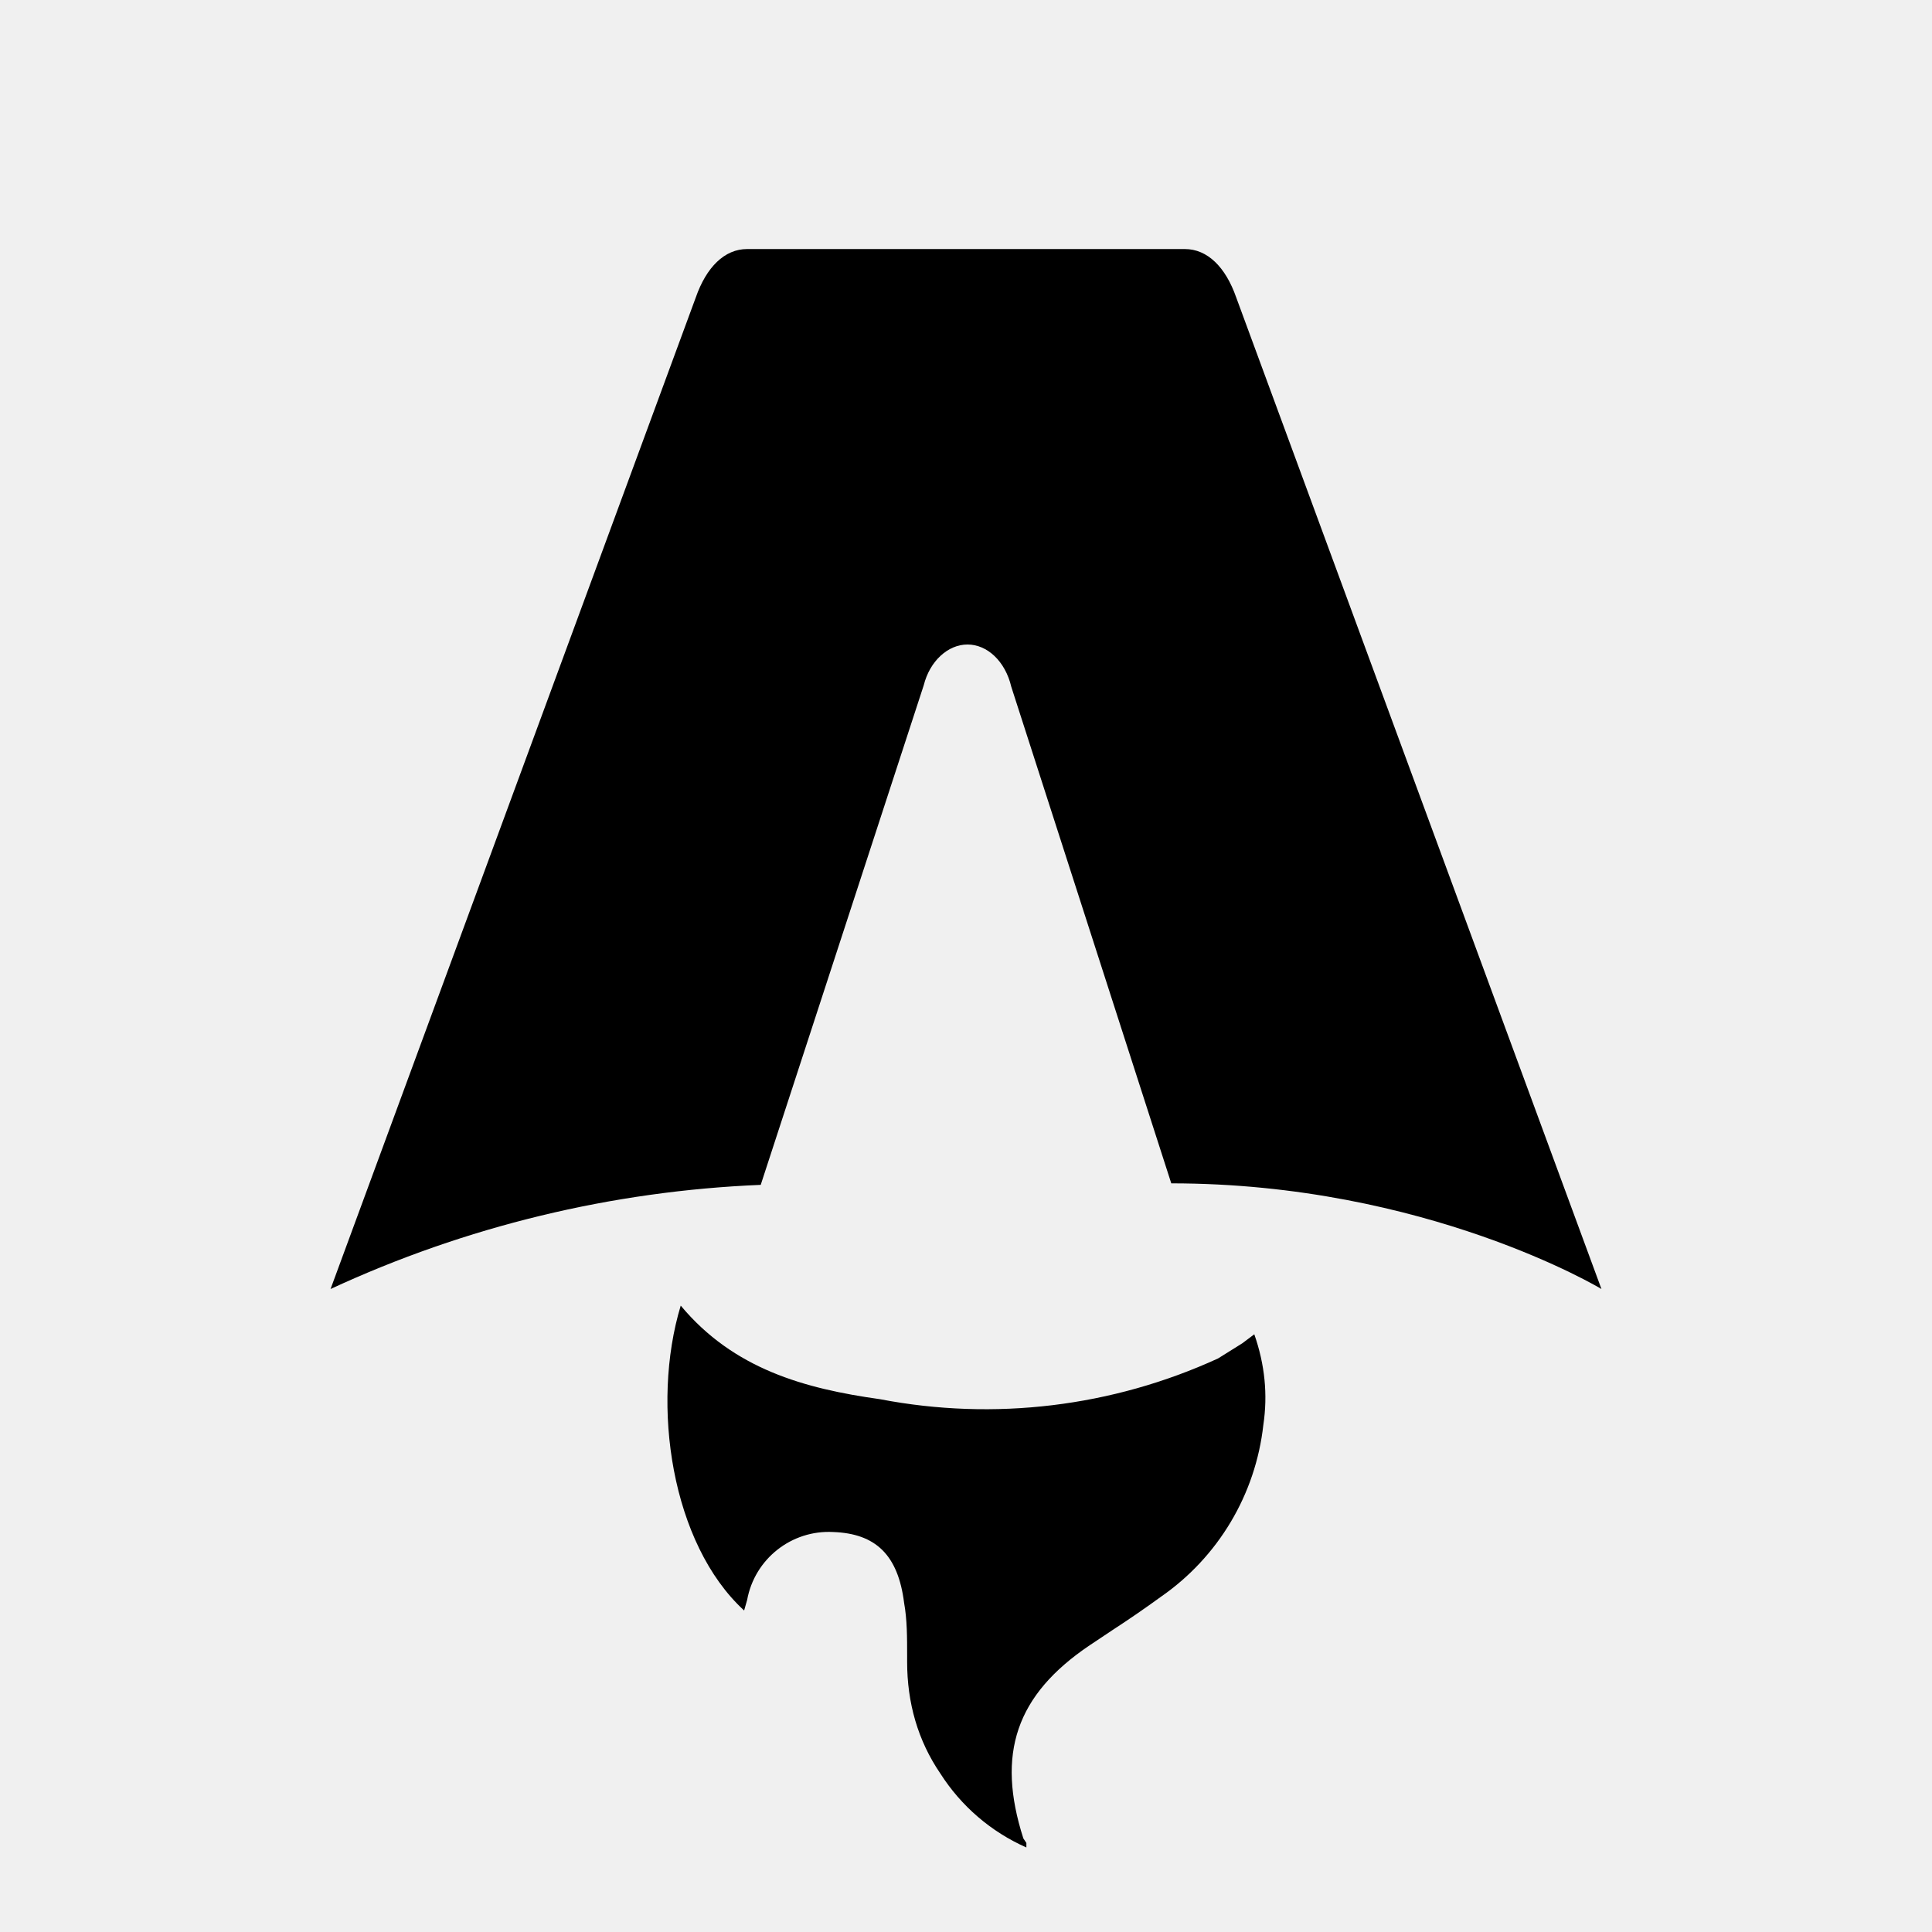
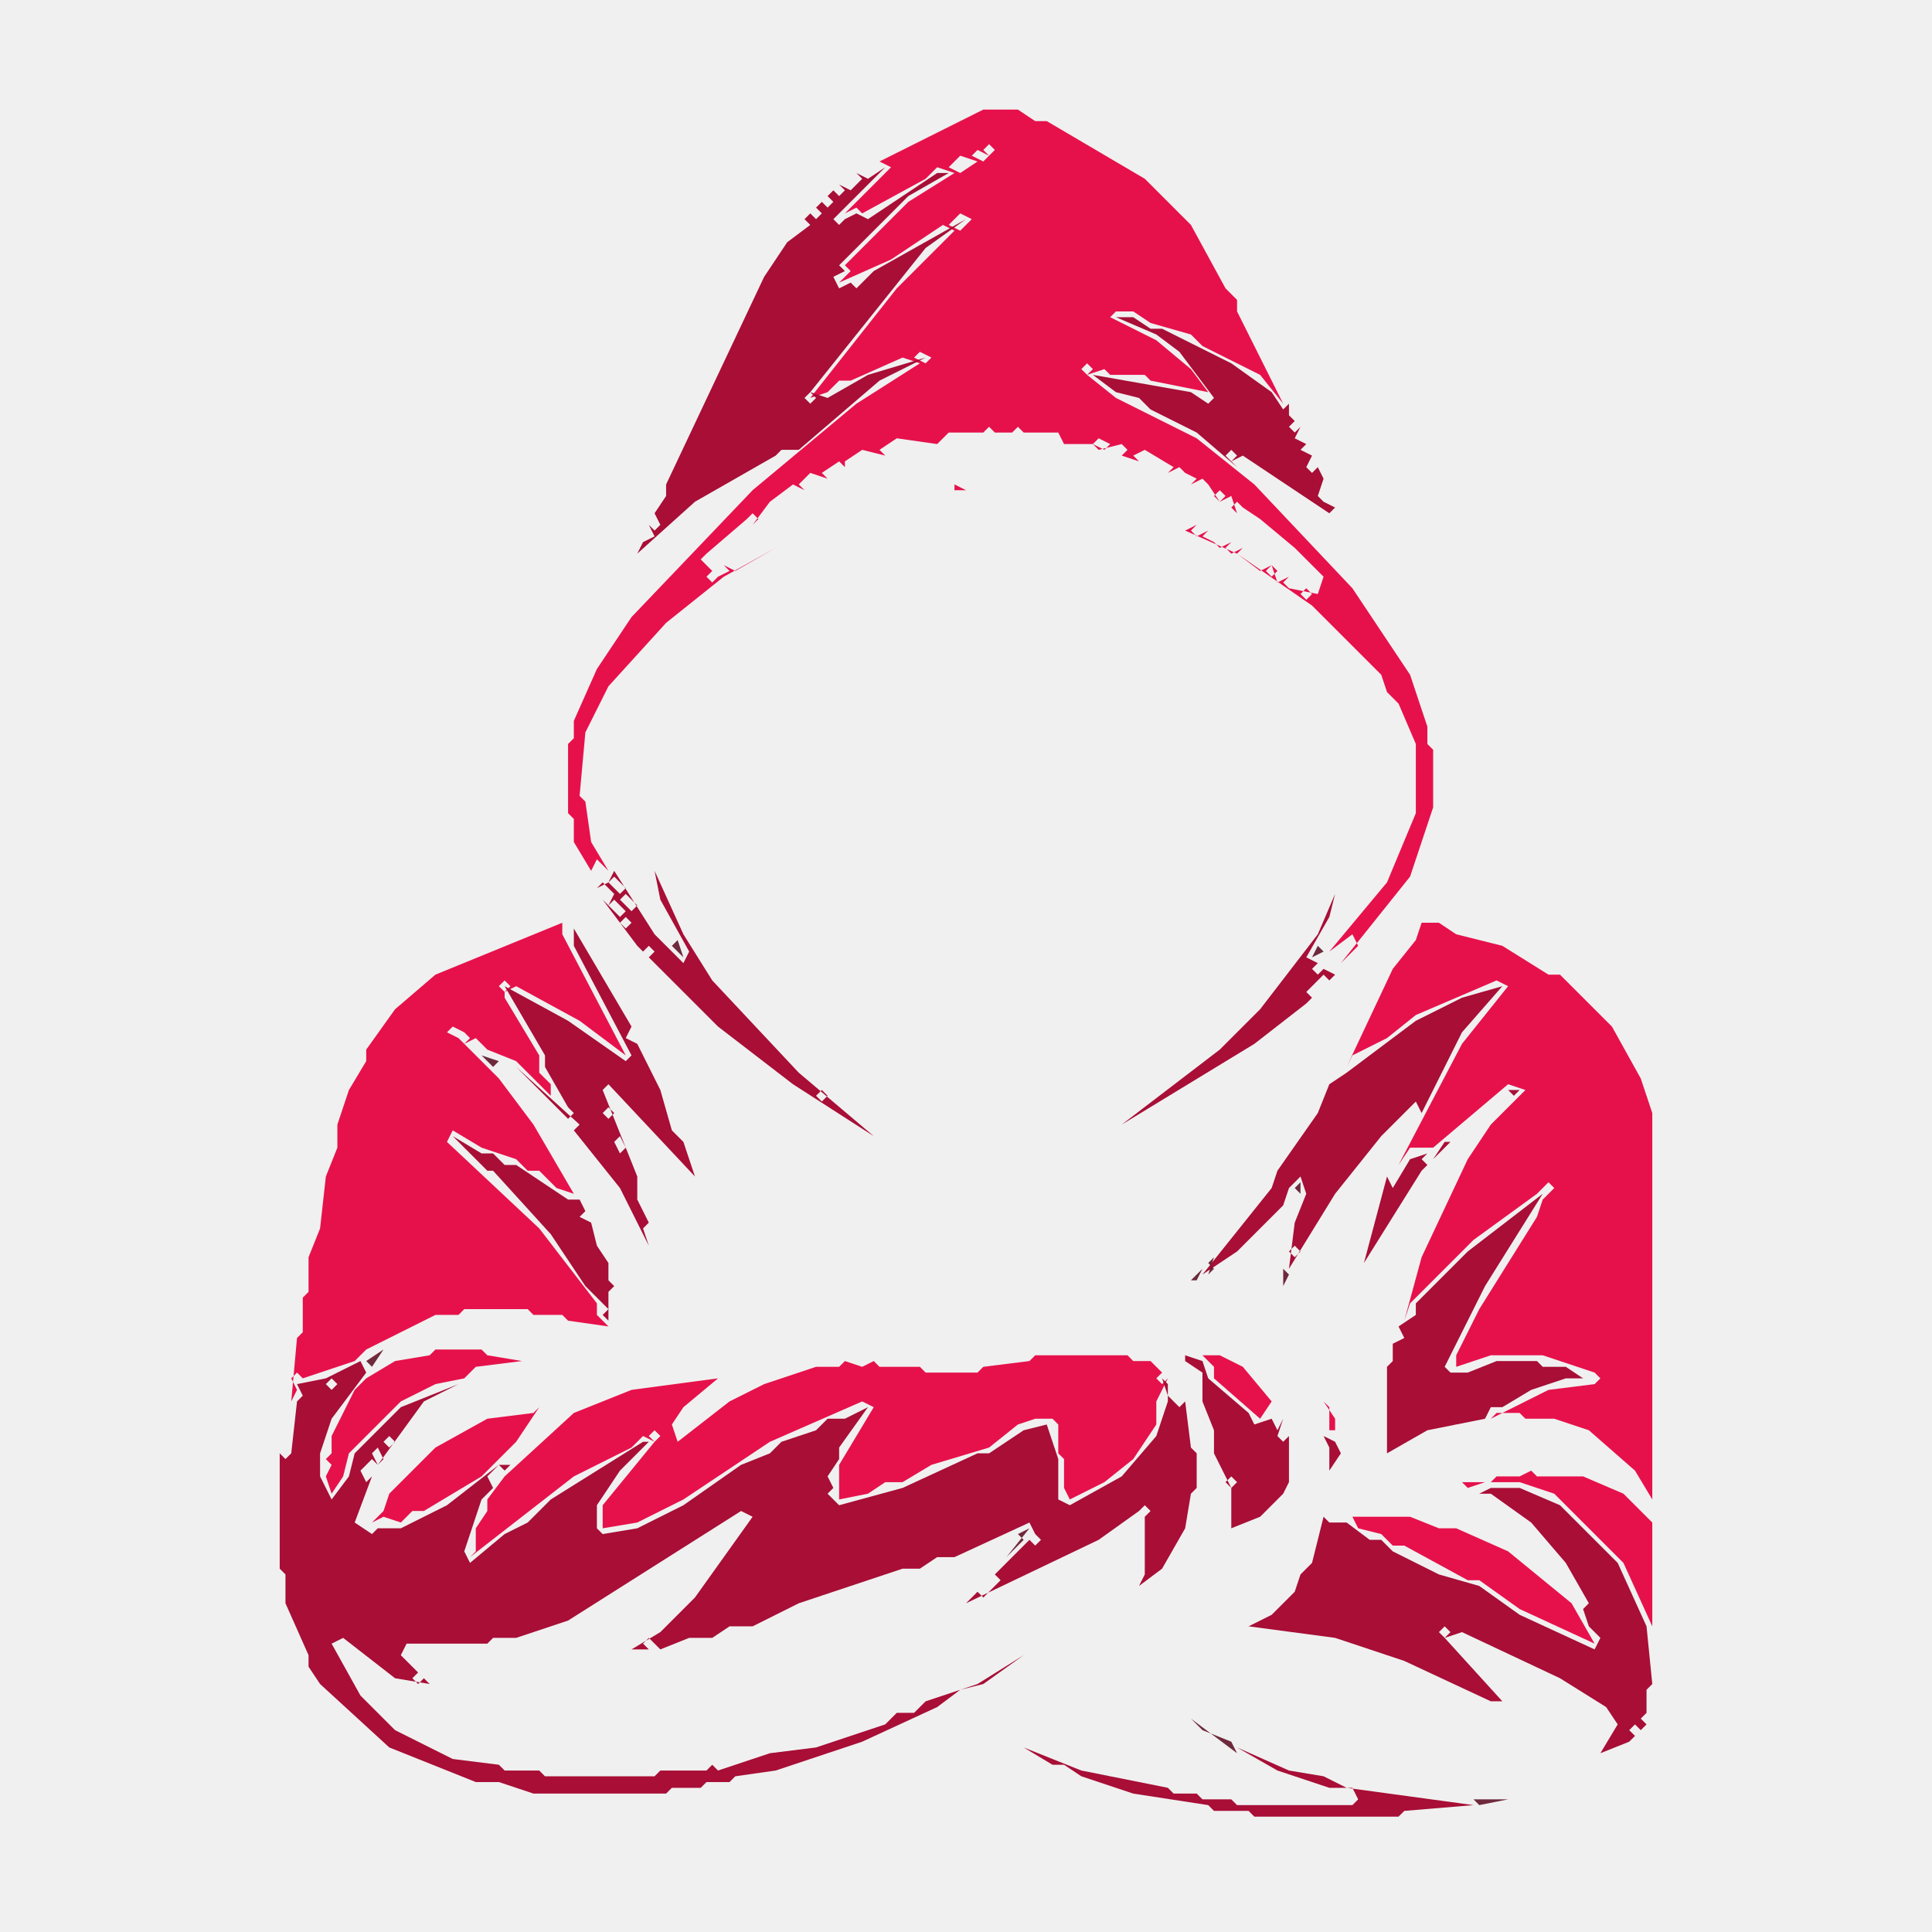
- <svg xmlns="http://www.w3.org/2000/svg" fill="none" viewBox="0 0 128 128">
-   <path d="M50.4 78.5a75.1 75.1 0 0 0-28.5 6.9l24.2-65.7c.7-2 1.9-3.2 3.4-3.2h29c1.5 0 2.7 1.2 3.4 3.2l24.2 65.7s-11.6-7-28.5-7L67 45.5c-.4-1.7-1.6-2.8-2.9-2.8-1.3 0-2.5 1.1-2.9 2.7L50.4 78.5Zm-1.1 28.2Zm-4.2-20.2c-2 6.6-.6 15.8 4.2 20.2a17.5 17.5 0 0 1 .2-.7 5.5 5.5 0 0 1 5.7-4.5c2.8.1 4.3 1.5 4.7 4.7.2 1.1.2 2.3.2 3.5v.4c0 2.7.7 5.2 2.2 7.4a13 13 0 0 0 5.7 4.9v-.3l-.2-.3c-1.8-5.6-.5-9.5 4.4-12.8l1.5-1a73 73 0 0 0 3.2-2.2 16 16 0 0 0 6.8-11.4c.3-2 .1-4-.6-6l-.8.6-1.6 1a37 37 0 0 1-22.4 2.7c-5-.7-9.7-2-13.2-6.2Z" />
-   <style>
-         path { fill: #000; }
-         @media (prefers-color-scheme: dark) {
-             path { fill: #FFF; }
-         }
-     </style>
+ <svg xmlns="http://www.w3.org/2000/svg" viewBox="0 0 335 335" role="img" aria-labelledby="t">
+   <g transform="translate(47.5 18.0)">
+     <path fill="#e6104b" fill-opacity="0.996" fill-rule="evenodd" d="M185 245L187 245L188 247L192 248L194 250L196 250L207 256L209 256L216 261L229 267L225 260L214 251L205 247L202 247L197 245ZM206 239L207 240L210 239L216 239L222 241L234 253L239 264L239 269L239 246L234 241L227 238L219 238L218 237L216 238L212 238L211 239ZM65 231L66 230L67 231L66 232ZM46 226L45 227L37 228L28 233L20 241L19 244L17 246L19 245L22 246L24 244L26 244L36 238L42 232ZM182 225L183 226L183 230L184 230L184 228ZM153 221L154 220L155 221L154 222ZM160 217L161 217L163 219L163 221L171 228L173 225L168 219L164 217ZM155 221L152 218L149 218L148 217L132 217L131 218L123 219L122 220L113 220L112 219L105 219L104 218L102 219L99 218L98 219L94 219L85 222L79 225L70 232L69 229L71 226L77 221L62 223L52 227L40 238L37 242L37 244L35 247L35 251L34 252L52 238L62 233L64 231L66 232L57 243L57 247L63 246L71 242L86 232L102 225L104 226L98 236L98 242L103 241L106 239L109 239L114 236L124 233L129 229L132 228L135 228L136 229L136 234L137 235L137 240L138 242L144 239L149 235L153 229L153 225ZM43 218L37 217L36 216L28 216L27 217L21 218L16 221L14 223L10 231L10 234L9 235L10 236L9 238L10 241L12 238L13 234L22 225L28 222L33 221L35 219ZM219 189L220 188L221 189L220 190ZM220 188L221 187L222 188L221 189ZM32 162L33 161L34 162L33 163ZM30 161L31 160L33 161L32 162ZM39 153L40 152L41 153L40 154ZM199 142L198 145L194 150L186 167L187 165L193 162L198 158L212 152L214 153L206 163L195 184L197 181L201 181L214 170L217 171L211 177L207 183L199 200L196 211L197 208L208 197L219 189L220 190L219 193L209 209L205 217L205 219L211 217L220 217L229 220L230 221L229 222L221 223L211 228L212 227L216 227L217 228L222 228L228 230L236 237L239 242L239 175L237 169L232 160L223 151L221 151L213 146L205 144L202 142ZM50 142L28 151L21 157L16 164L16 166L13 171L11 177L11 181L9 186L8 195L6 200L6 206L5 207L5 213L4 214L3 225L4 223L3 221L4 220L5 221L14 218L16 216L28 210L32 210L33 209L44 209L45 210L50 210L51 211L58 212L56 210L56 208L46 195L30 180L31 178L36 181L42 183L44 185L46 185L49 188L52 189L45 177L39 169L33 163L35 162L37 164L42 166L48 172L48 170L46 168L46 165L40 155L40 154L42 153L53 159L61 165L50 144ZM178 85L179 84L180 85L179 86ZM75 82L76 81L77 82L76 83ZM172 81L173 80L174 81L173 82ZM178 80L179 79L180 80L179 81ZM74 79L75 78L76 79L75 80ZM82 72L83 71L84 72L83 73ZM166 70L167 69L168 70L167 71ZM163 68L164 67L165 68L164 69ZM118 66L118 67L126 67L120 67ZM142 59L143 58L145 59L144 60ZM140 46L141 45L142 46L141 47ZM111 44L112 43L114 44L113 45ZM117 21L119 19L121 20L119 22ZM117 11L119 9L122 10L119 12ZM121 9L122 8L124 9L123 10ZM123 8L124 7L125 8L124 9ZM105 10L104 11L105 10L107 11L99 19L101 18L102 19L113 13L115 11L118 12L110 17L99 28L100 29L98 31L107 27L116 21L118 22L108 32L93 51L96 50L98 48L100 48L109 44L112 45L101 52L83 67L62 89L56 98L52 107L52 110L51 111L51 123L52 124L52 128L58 138L55 133L56 131L58 133L55 128L54 121L53 120L54 109L58 101L68 90L78 82L87 77L80 81L78 80L79 81L77 82L75 80L76 79L75 78L82 72L83 73L86 69L87 70L86 69L90 66L92 67L91 66L93 64L96 65L95 64L98 62L99 63L99 62L102 60L106 61L105 60L108 58L115 59L117 57L123 57L124 56L125 57L128 57L129 56L130 57L136 57L137 59L142 59L143 60L147 59L148 60L147 61L150 62L149 61L151 60L156 63L155 64L157 63L158 64L157 65L158 64L160 65L159 66L161 65L162 66L161 67L162 66L164 69L166 68L167 71L168 70L171 72L170 73L171 72L177 77L176 78L177 77L179 79L178 80L179 81L180 80L182 82L181 85L176 84L175 83L176 82L174 83L173 80L171 81L167 78L168 77L166 78L165 77L166 76L164 77L163 76L164 75L163 76L161 75L162 74L160 75L159 74L160 73L158 74L167 78L180 87L192 99L193 102L195 104L198 111L198 123L193 135L183 147L187 144L188 146L185 149L197 134L201 122L201 112L200 111L200 108L197 99L187 84L170 66L160 58L146 51L141 47L144 46L145 47L151 47L152 48L162 50L159 46L153 41L145 37L146 36L149 36L152 38L159 40L161 42L171 47L175 52L167 36L167 34L165 32L159 21L151 13L134 3L132 3L129 1L123 1Z" />
+     <path fill="#a70d35" fill-opacity="0.992" fill-rule="evenodd" d="M130 285L135 288L137 288L140 290L149 293L162 295L163 296L169 296L170 297L195 297L196 296L208 295L186 292L182 290L176 289L167 285L174 289L183 292L187 292L188 294L187 295L167 295L166 294L161 294L160 293L156 293L155 292L140 289ZM235 282L236 281L237 282L236 283ZM237 280L238 279L239 280L238 281ZM24 273L25 272L26 273L25 274ZM64 267L65 266L66 267L65 268ZM202 265L203 264L204 265L203 266ZM122 258L123 257L124 258L123 259ZM123 257L124 256L125 257L124 258ZM124 256L125 255L126 256L125 257ZM131 249L132 248L133 249L132 250ZM150 244L151 243L152 244L151 245ZM169 264L184 266L196 270L211 277L213 277L203 266L206 265L223 273L231 278L233 281L230 286L235 284L239 280L238 279L238 275L239 274L238 264L233 253L223 243L216 240L211 240L209 241L211 241L218 246L224 253L228 260L227 261L223 257L227 261L228 264L230 266L229 268L216 262L209 257L202 255L194 251L192 249L190 249L186 246L183 246L182 245L180 253L178 255L177 258L173 262ZM165 239L166 238L167 239L166 240ZM17 234L18 233L19 235L18 236ZM19 232L20 231L21 232L20 233ZM182 231L183 233L183 237L185 234L184 232ZM9 222L10 221L11 222L10 223ZM1 254L2 255L2 260L6 269L6 271L8 274L20 285L35 291L39 291L45 293L68 293L69 292L74 292L75 291L79 291L80 290L87 289L102 284L115 278L119 275L123 274L130 269L122 274L113 277L111 279L108 279L106 281L94 285L86 286L77 289L76 288L75 289L67 289L66 290L47 290L46 289L40 289L39 288L31 287L21 282L15 276L10 267L12 266L21 273L27 274L22 269L23 267L37 267L38 266L42 266L51 263L81 244L83 245L73 259L67 265L62 268L65 268L66 267L67 268L72 266L76 266L79 264L83 264L91 260L109 254L112 254L115 252L118 252L131 246L132 248L120 260L143 249L150 244L151 245L151 255L150 257L154 254L158 247L159 241L160 240L160 234L159 233L158 225L157 226L155 224L154 221L155 220L154 219L155 220L154 221L155 222L155 225L153 231L147 238L138 243L136 242L136 235L134 229L130 230L124 234L122 234L109 240L98 243L96 241L97 240L96 238L98 235L98 233L103 226L99 228L96 228L94 230L88 232L86 234L81 236L71 243L63 247L57 248L56 247L56 243L60 237L65 232L64 232L48 242L44 246L40 248L34 253L33 251L36 242L38 240L37 238L39 236L40 237L47 230L43 234L42 233L43 234L41 236L39 236L30 243L22 247L18 247L17 248L14 246L17 238L16 239L15 237L17 235L18 236L26 225L32 222L22 226L14 234L13 238L10 242L8 238L8 234L10 228L16 220L15 218L9 221L4 222L5 224L4 225L3 234L2 235L1 234ZM158 217L158 218L161 220L161 225L163 230L163 234L166 240L166 247L171 245L175 241L176 239L176 231L175 232L174 231L175 228L174 230L173 228L170 229L169 227L162 221L161 218ZM176 199L177 198L178 199L177 200ZM220 189L207 199L198 208L198 210L195 212L196 214L194 215L194 218L193 219L193 234L200 230L210 228L211 226L213 226L218 223L224 221L229 221L227 221L224 219L220 219L219 218L212 218L207 220L204 220L203 219L210 205ZM199 183L200 182L201 183L200 184ZM59 180L60 179L61 181L60 182ZM31 179L37 185L38 185L48 196L54 205L58 209L57 210L59 212L58 211L58 206L59 205L58 204L58 201L56 198L55 194L53 193L54 192L53 190L51 190L42 184L40 184L38 182L36 182ZM57 175L58 174L59 175L58 176ZM50 175L51 174L52 175L51 176ZM210 174L204 180L203 180L201 183L200 182L197 183L194 188L193 186L189 201L199 185ZM94 172L95 171L96 172L95 173ZM216 171L214 171L212 173L214 171L215 172ZM179 154L180 153L181 154L180 155ZM213 153L206 155L198 159L186 168L185 167L186 168L183 170L181 175L174 185L173 188L161 203L167 199L175 191L176 188L178 186L179 189L177 194L176 202L184 189L192 179L198 173L199 175L197 177L199 175L206 161ZM180 153L181 152L182 153L181 154ZM181 152L182 151L183 152L182 153ZM180 150L181 149L182 150L181 151ZM181 149L182 148L183 149L182 150ZM64 147L65 146L66 147L65 148ZM52 143L52 146L62 165L61 166L51 159L40 153L47 165L47 167L51 174L50 175L42 167L53 177L52 178L60 188L65 198L64 195L65 194L63 190L63 186L57 171L58 170L73 186L71 180L69 178L67 171L63 163L61 162L62 160ZM60 142L61 141L62 142L61 143ZM59 140L60 139L61 140L60 141ZM61 139L62 138L63 139L62 140ZM58 139L59 138L60 139L59 140ZM60 138L61 137L62 138L61 139ZM184 137L181 144L171 157L164 164L147 177L170 163L179 156L187 148L184 151L182 150L186 146L183 149L182 148L181 149L179 148L183 141ZM59 136L60 135L61 136L60 137ZM58 135L59 134L60 135L59 136ZM55 135L56 136L57 135L59 137L58 139L57 138L63 146L77 160L90 170L104 179L91 168L76 152L71 144L66 133L67 138L72 147L71 149L66 144L59 133L58 135L56 136ZM165 61L166 60L167 61L166 62ZM176 56L177 55L178 56L177 57ZM92 51L93 50L94 51L93 52ZM146 37L153 40L157 43L163 51L162 52L159 50L142 47L146 50L150 51L152 53L160 57L167 63L166 62L168 61L183 71L184 70L182 69L183 68L182 69L181 68L182 65L181 63L180 64L179 63L180 61L178 60L179 59L177 58L178 56L176 54L176 52L175 53L173 50L166 45L154 39L152 39L149 37ZM97 20L98 19L99 20L98 21ZM93 19L94 18L95 19L94 20ZM95 17L96 16L97 17L96 18ZM97 15L98 14L99 15L98 16ZM124 8L117 12L115 12L103 20L101 19L99 20L98 19L106 11L103 13L101 12L102 13L100 15L98 14L92 20L93 21L89 24L85 30L68 66L68 68L66 71L67 73L66 74L65 73L66 75L64 76L63 78L73 69L87 61L88 62L85 65L88 62L87 61L88 60L91 60L105 48L113 44L103 47L96 51L93 50L113 25L120 20L104 29L101 32L100 31L98 32L97 30L99 29L98 28L110 16Z" />
+     <path fill="#641a2e" fill-opacity="0.922" fill-rule="evenodd" d="M204 294L208 294L209 295L214 294ZM124 282L130 286L133 285L130 286ZM159 280L167 286L169 285L167 286L166 284L161 282ZM131 247L129 248L130 249L127 252ZM19 216L16 218L17 219ZM175 202L175 205L176 203ZM161 202L162 201L163 202L162 203ZM163 200L159 204L160 204L161 202L162 203ZM178 187L177 188L178 189ZM36 165L38 167L39 166ZM182 147L181 146L180 148ZM67 144L71 148L70 145L69 146Z" />
+     <path fill="#5a1b2c" fill-opacity="0.631" fill-rule="evenodd" d="M40 169L41 168L42 169L41 170ZM39 168L40 167L41 168L40 169ZM40 167L39 168L41 170L42 169Z" />
+   </g>
</svg>
